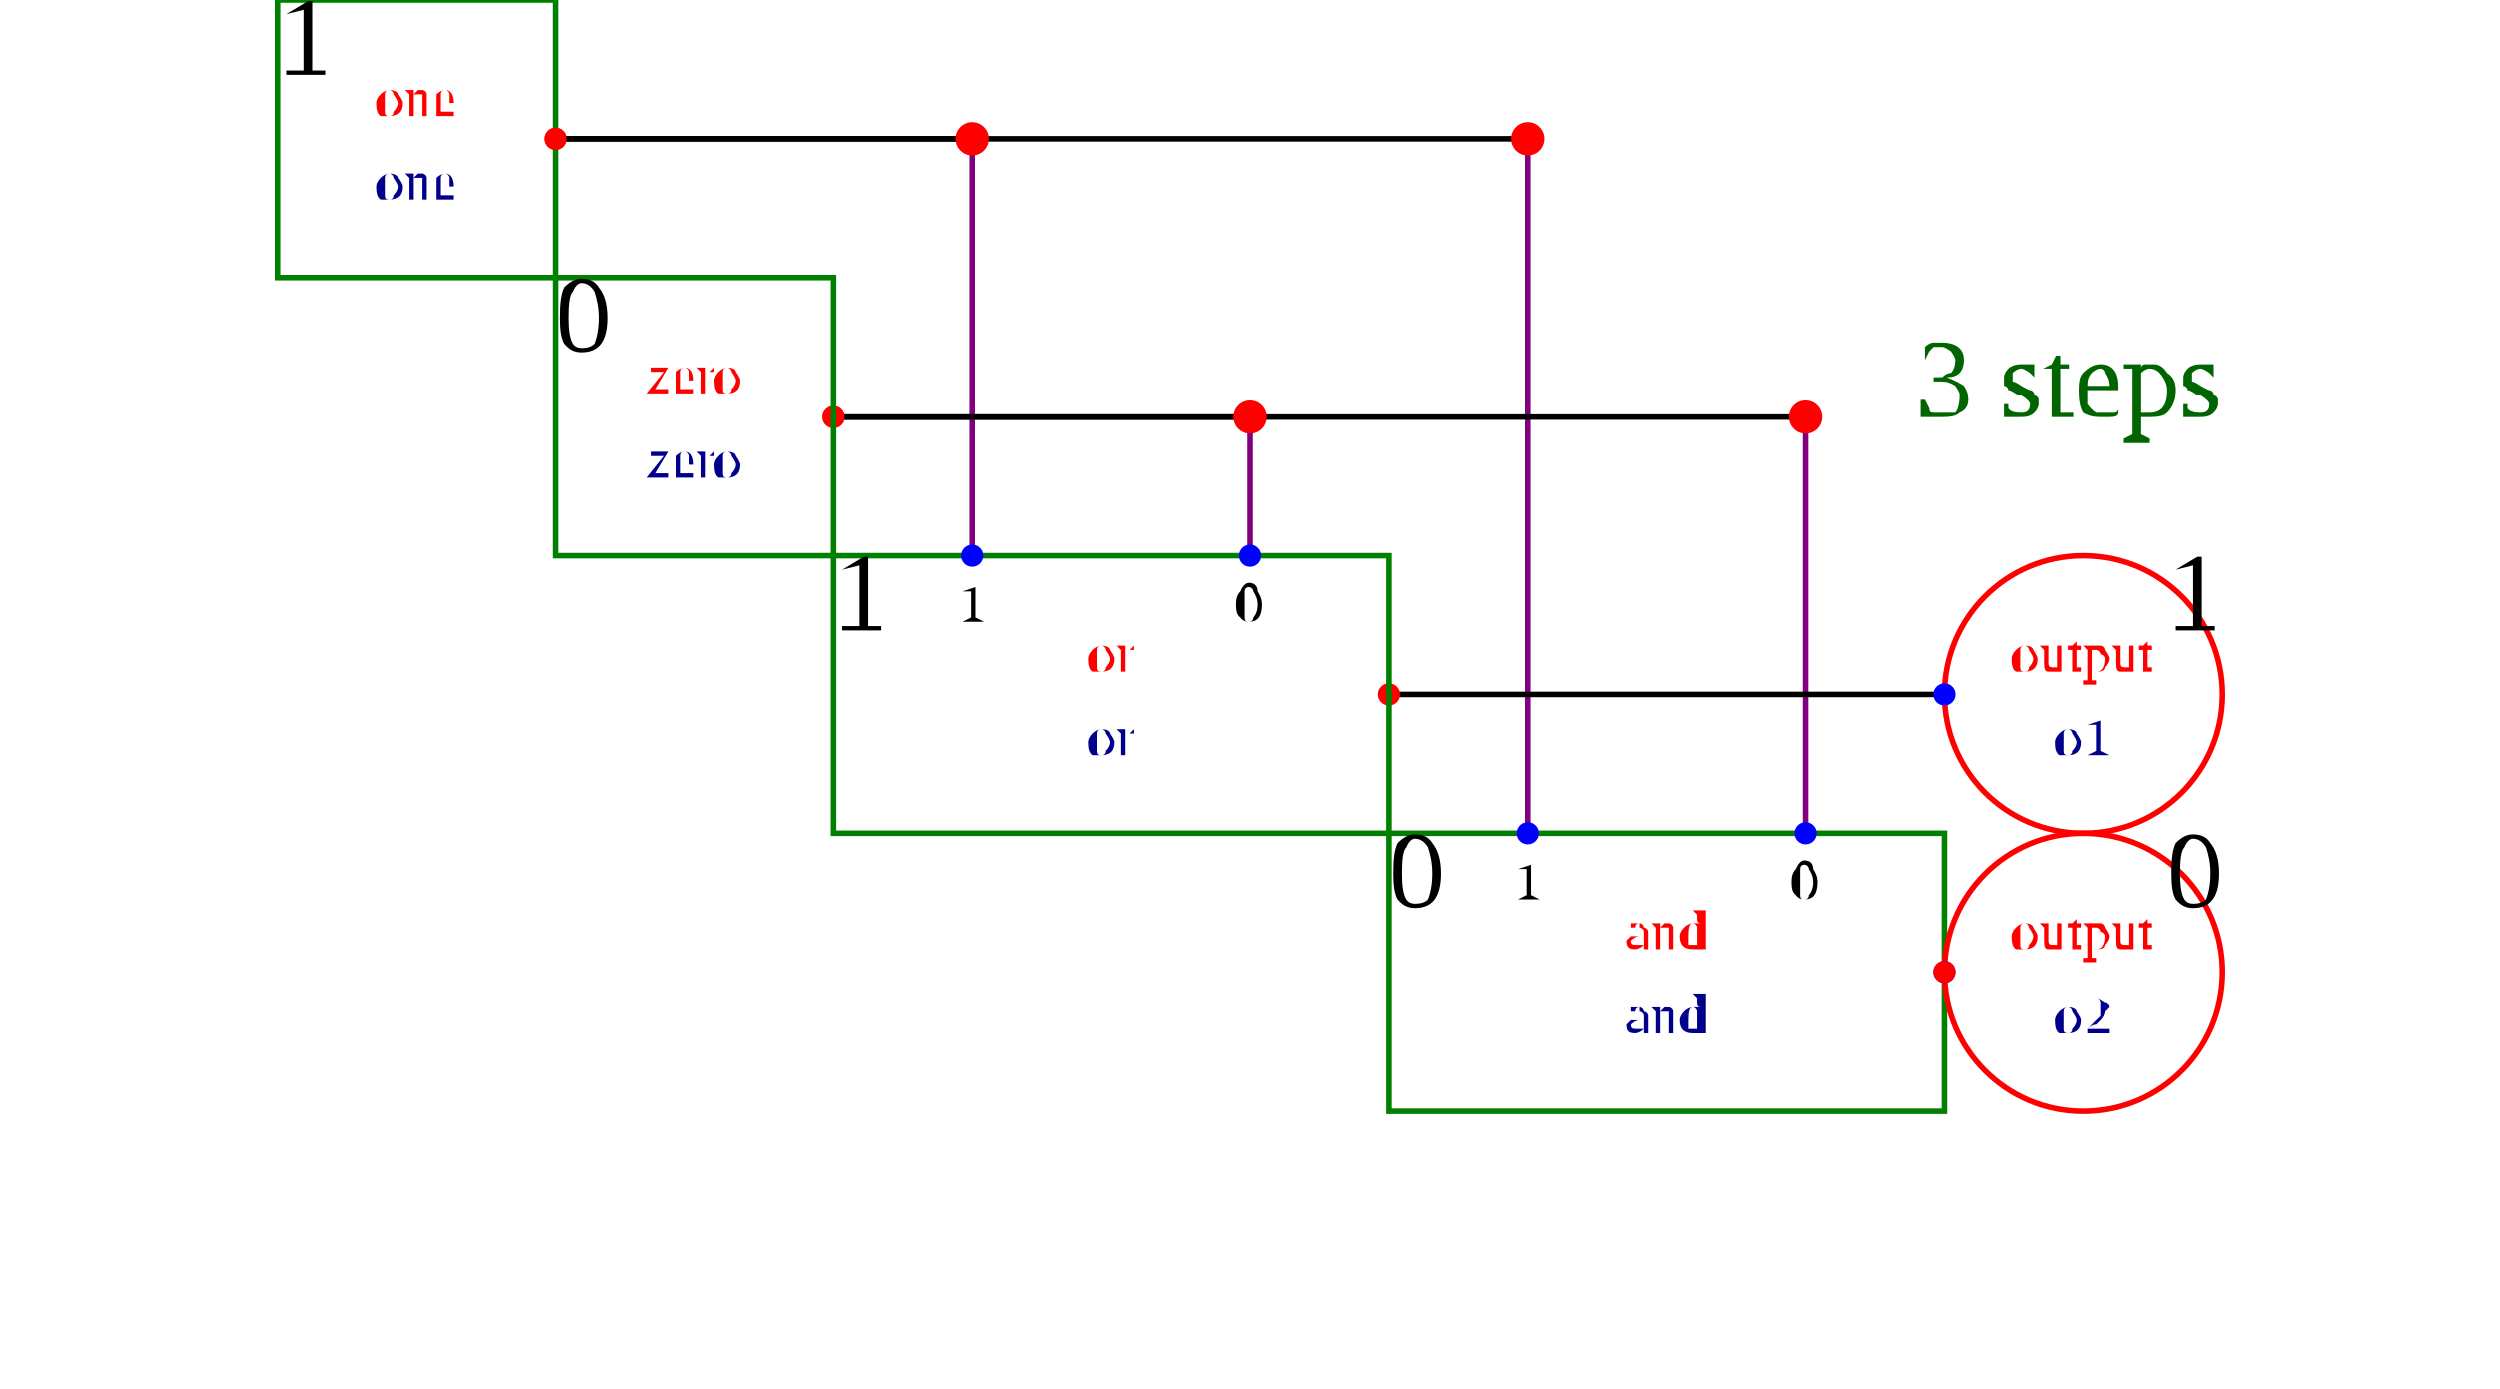
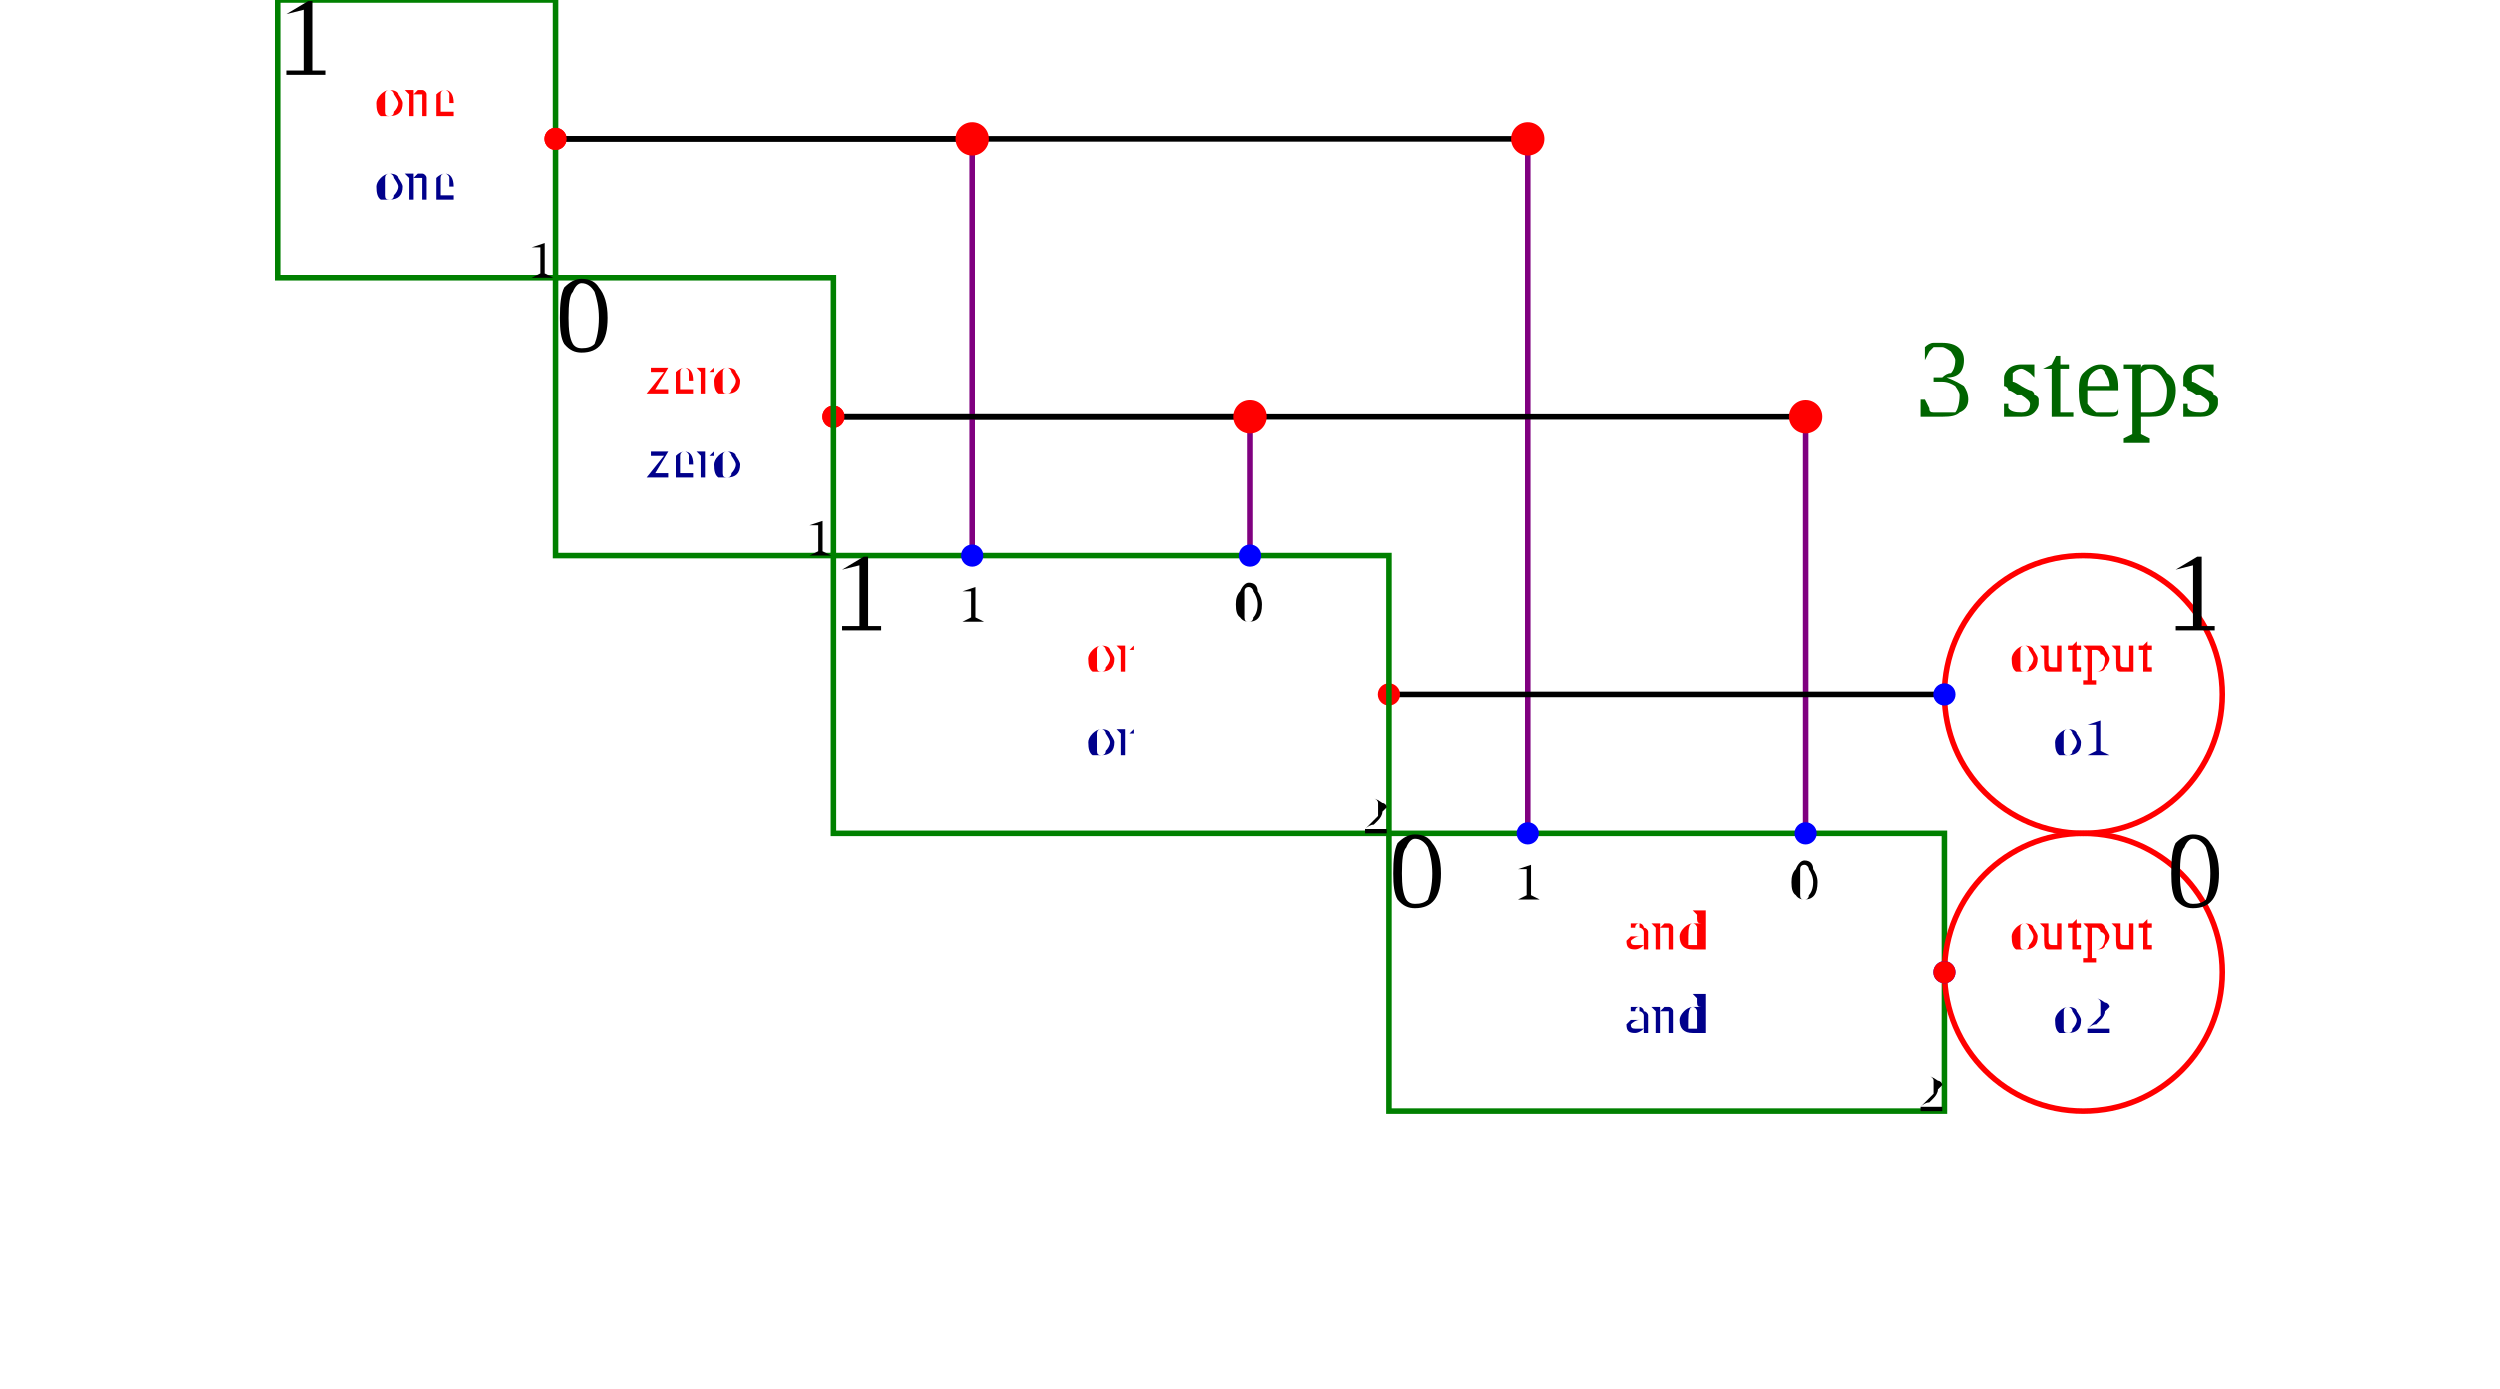
<svg xmlns="http://www.w3.org/2000/svg" height="100%" viewBox="0 0 9 5" width="100%">
  <text fill="darkGreen" font-size="0.4" stroke-width="0.04" text-anchor="end" x="8" y="1.5">3 steps</text>
  <rect fill="transparent" font-size="0.2" height="1" stroke="green" stroke-width="0.02" width="2" x="5" y="3" />
  <text dominant-baseline="hanging" fill="black" font-size="0.4" stroke-width="0.04" text-anchor="start" x="5" y="3">0</text>
+   <text fill="black" font-size="0.2" stroke-width="0.02" text-anchor="end" x="7" y="4">2</text>
  <text dominant-baseline="auto" fill="red" font-size="0.2" stroke-width="0.02" text-anchor="middle" x="6" y="3.417">and</text>
  <text dominant-baseline="hanging" fill="darkblue" font-size="0.2" stroke-width="0.02" text-anchor="middle" x="6" y="3.583">and</text>
  <line font-size="0.2" stroke="black" stroke-width="0.02" x1="2" x2="5.5" y1="0.5" y2="0.5" />
  <line font-size="0.2" stroke="purple" stroke-width="0.02" x1="5.5" x2="5.5" y1="0.5" y2="3" />
  <circle cx="5.5" cy="0.5" fill="red" font-size="0.2" r="0.06" stroke-width="0.02" />
  <circle cx="5.5" cy="3" fill="blue" font-size="0.2" r="0.04" stroke-width="0.02" />
  <circle cx="2" cy="0.5" fill="red" font-size="0.2" r="0.04" stroke-width="0.02" />
  <text dominant-baseline="hanging" fill="black" font-size="0.2" stroke-width="0.02" text-anchor="middle" x="5.5" y="3.1">1</text>
  <line font-size="0.2" stroke="black" stroke-width="0.02" x1="3" x2="6.5" y1="1.5" y2="1.5" />
  <line font-size="0.2" stroke="purple" stroke-width="0.02" x1="6.5" x2="6.5" y1="1.5" y2="3" />
  <circle cx="6.5" cy="1.5" fill="red" font-size="0.2" r="0.06" stroke-width="0.02" />
  <circle cx="6.5" cy="3" fill="blue" font-size="0.2" r="0.04" stroke-width="0.02" />
  <circle cx="3" cy="1.5" fill="red" font-size="0.2" r="0.04" stroke-width="0.02" />
  <text dominant-baseline="hanging" fill="black" font-size="0.2" stroke-width="0.02" text-anchor="middle" x="6.5" y="3.1">0</text>
  <circle cx="7.5" cy="2.5" fill="transparent" font-size="0.2" r="0.5" stroke="red" stroke-width="0.02" />
  <text dominant-baseline="hanging" fill="black" font-size="0.4" stroke-width="0.04" text-anchor="end" x="8" y="2">1</text>
  <text dominant-baseline="auto" fill="red" font-size="0.2" stroke-width="0.02" text-anchor="middle" x="7.5" y="2.417">output</text>
  <text dominant-baseline="hanging" fill="darkblue" font-size="0.2" stroke-width="0.02" text-anchor="middle" x="7.5" y="2.583">o1</text>
  <line font-size="0.2" stroke="black" stroke-width="0.02" x1="5" x2="7" y1="2.5" y2="2.5" />
  <circle cx="7" cy="2.5" fill="blue" font-size="0.2" r="0.04" stroke-width="0.02" />
  <circle cx="5" cy="2.5" fill="red" font-size="0.2" r="0.04" stroke-width="0.02" />
  <circle cx="7.5" cy="3.5" fill="transparent" font-size="0.2" r="0.5" stroke="red" stroke-width="0.02" />
  <text dominant-baseline="hanging" fill="black" font-size="0.4" stroke-width="0.04" text-anchor="end" x="8" y="3">0</text>
  <text dominant-baseline="auto" fill="red" font-size="0.2" stroke-width="0.02" text-anchor="middle" x="7.5" y="3.417">output</text>
  <text dominant-baseline="hanging" fill="darkblue" font-size="0.2" stroke-width="0.02" text-anchor="middle" x="7.5" y="3.583">o2</text>
  <line font-size="0.2" stroke="black" stroke-width="0.02" x1="7" x2="7" y1="3.5" y2="3.5" />
  <circle cx="7" cy="3.5" fill="blue" font-size="0.2" r="0.04" stroke-width="0.02" />
  <circle cx="7" cy="3.5" fill="red" font-size="0.2" r="0.04" stroke-width="0.02" />
  <rect fill="transparent" font-size="0.2" height="1" stroke="green" stroke-width="0.02" width="1" x="1" y="0" />
  <text dominant-baseline="hanging" fill="black" font-size="0.4" stroke-width="0.04" text-anchor="start" x="1" y="0">1</text>
+   <text fill="black" font-size="0.2" stroke-width="0.02" text-anchor="end" x="2" y="1">1</text>
  <text dominant-baseline="auto" fill="red" font-size="0.2" stroke-width="0.02" text-anchor="middle" x="1.5" y="0.417">one</text>
  <text dominant-baseline="hanging" fill="darkblue" font-size="0.2" stroke-width="0.02" text-anchor="middle" x="1.5" y="0.583">one</text>
  <rect fill="transparent" font-size="0.2" height="1" stroke="green" stroke-width="0.02" width="2" x="3" y="2" />
  <text dominant-baseline="hanging" fill="black" font-size="0.4" stroke-width="0.04" text-anchor="start" x="3" y="2">1</text>
+   <text fill="black" font-size="0.2" stroke-width="0.02" text-anchor="end" x="5" y="3">2</text>
  <text dominant-baseline="auto" fill="red" font-size="0.2" stroke-width="0.02" text-anchor="middle" x="4" y="2.417">or</text>
  <text dominant-baseline="hanging" fill="darkblue" font-size="0.2" stroke-width="0.02" text-anchor="middle" x="4" y="2.583">or</text>
  <line font-size="0.2" stroke="black" stroke-width="0.02" x1="2" x2="3.5" y1="0.5" y2="0.5" />
  <line font-size="0.2" stroke="purple" stroke-width="0.02" x1="3.5" x2="3.5" y1="0.5" y2="2" />
  <circle cx="3.5" cy="0.5" fill="red" font-size="0.2" r="0.06" stroke-width="0.02" />
  <circle cx="3.5" cy="2" fill="blue" font-size="0.2" r="0.04" stroke-width="0.02" />
  <circle cx="2" cy="0.5" fill="red" font-size="0.2" r="0.04" stroke-width="0.02" />
  <text dominant-baseline="hanging" fill="black" font-size="0.2" stroke-width="0.02" text-anchor="middle" x="3.5" y="2.1">1</text>
  <line font-size="0.2" stroke="black" stroke-width="0.02" x1="3" x2="4.5" y1="1.5" y2="1.5" />
  <line font-size="0.2" stroke="purple" stroke-width="0.02" x1="4.5" x2="4.5" y1="1.5" y2="2" />
  <circle cx="4.5" cy="1.5" fill="red" font-size="0.2" r="0.06" stroke-width="0.02" />
  <circle cx="4.5" cy="2" fill="blue" font-size="0.2" r="0.04" stroke-width="0.02" />
  <circle cx="3" cy="1.5" fill="red" font-size="0.2" r="0.04" stroke-width="0.02" />
  <text dominant-baseline="hanging" fill="black" font-size="0.2" stroke-width="0.02" text-anchor="middle" x="4.5" y="2.1">0</text>
  <rect fill="transparent" font-size="0.2" height="1" stroke="green" stroke-width="0.02" width="1" x="2" y="1" />
  <text dominant-baseline="hanging" fill="black" font-size="0.4" stroke-width="0.04" text-anchor="start" x="2" y="1">0</text>
+   <text fill="black" font-size="0.2" stroke-width="0.02" text-anchor="end" x="3" y="2">1</text>
  <text dominant-baseline="auto" fill="red" font-size="0.2" stroke-width="0.02" text-anchor="middle" x="2.5" y="1.417">zero</text>
  <text dominant-baseline="hanging" fill="darkblue" font-size="0.2" stroke-width="0.02" text-anchor="middle" x="2.5" y="1.583">zero</text>
</svg>
